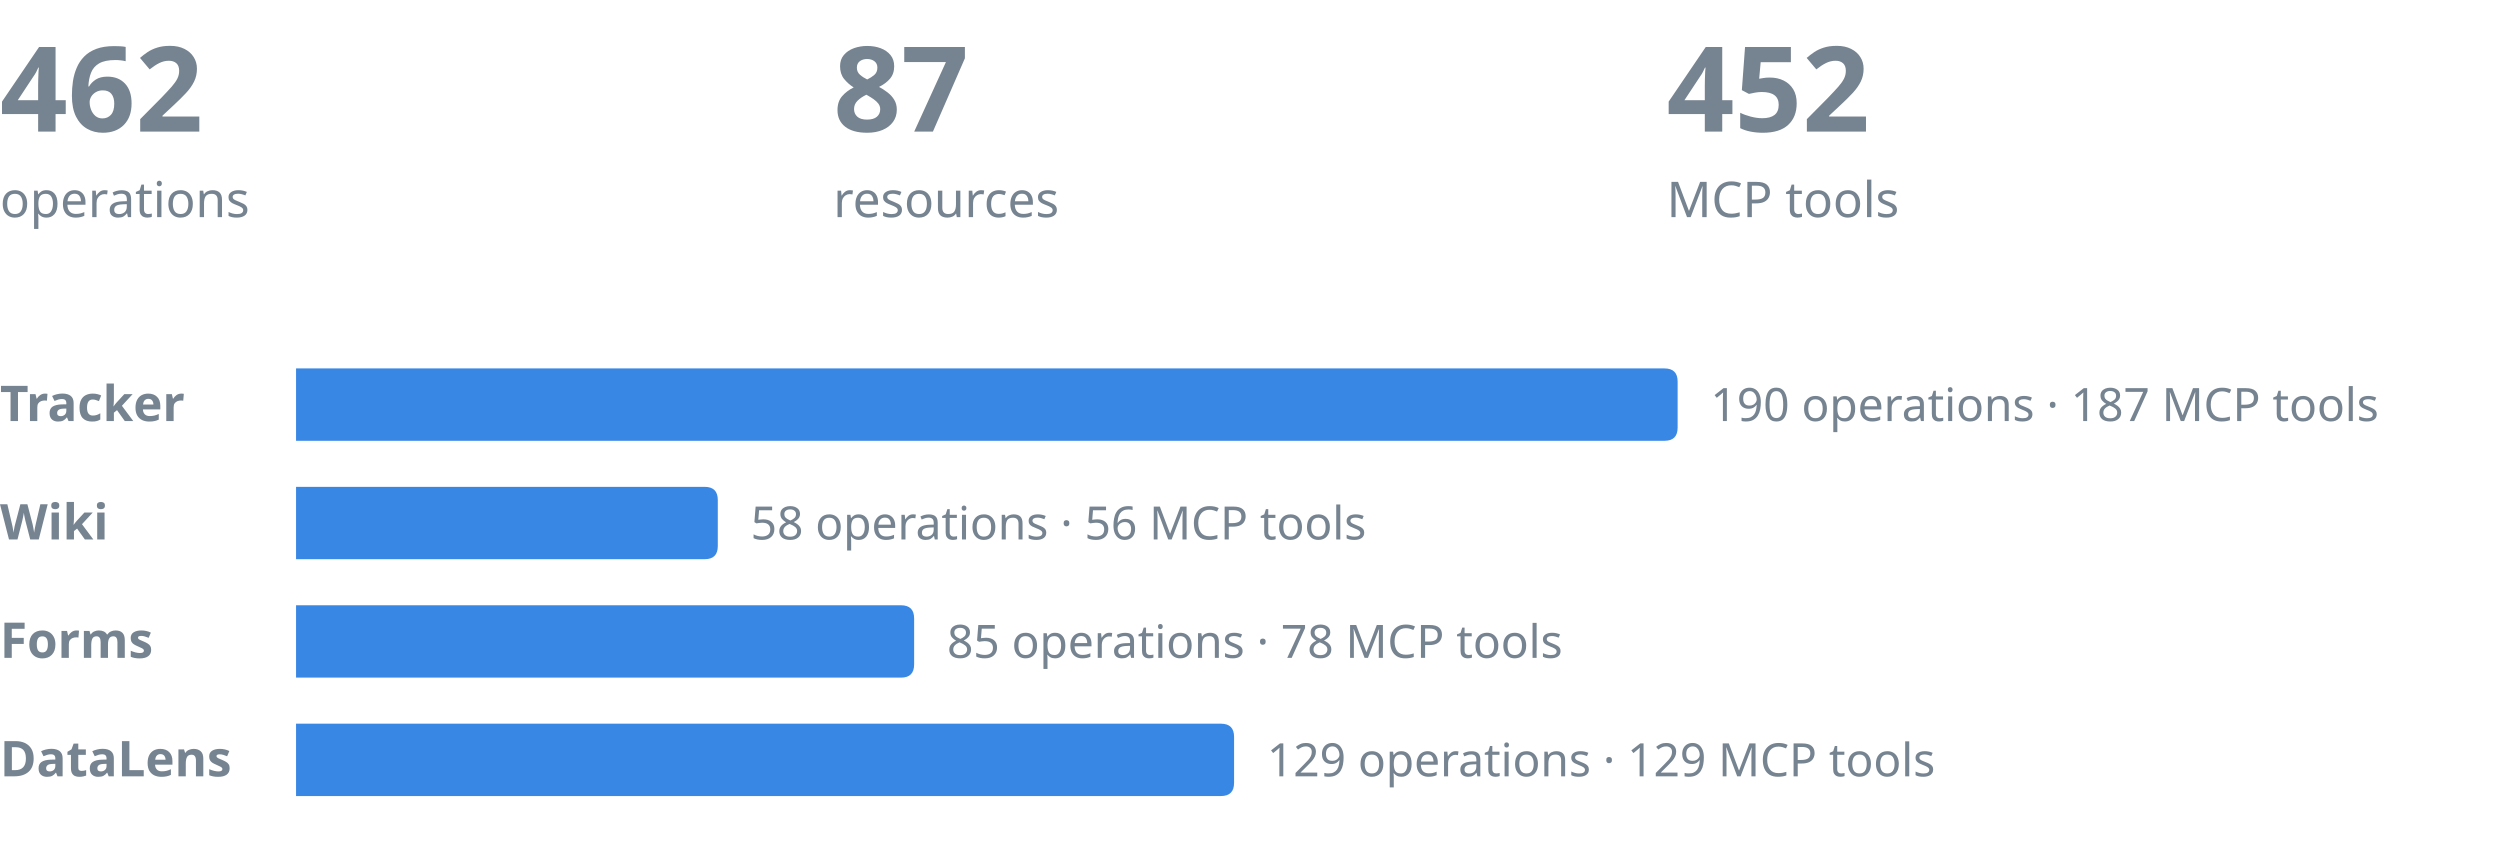
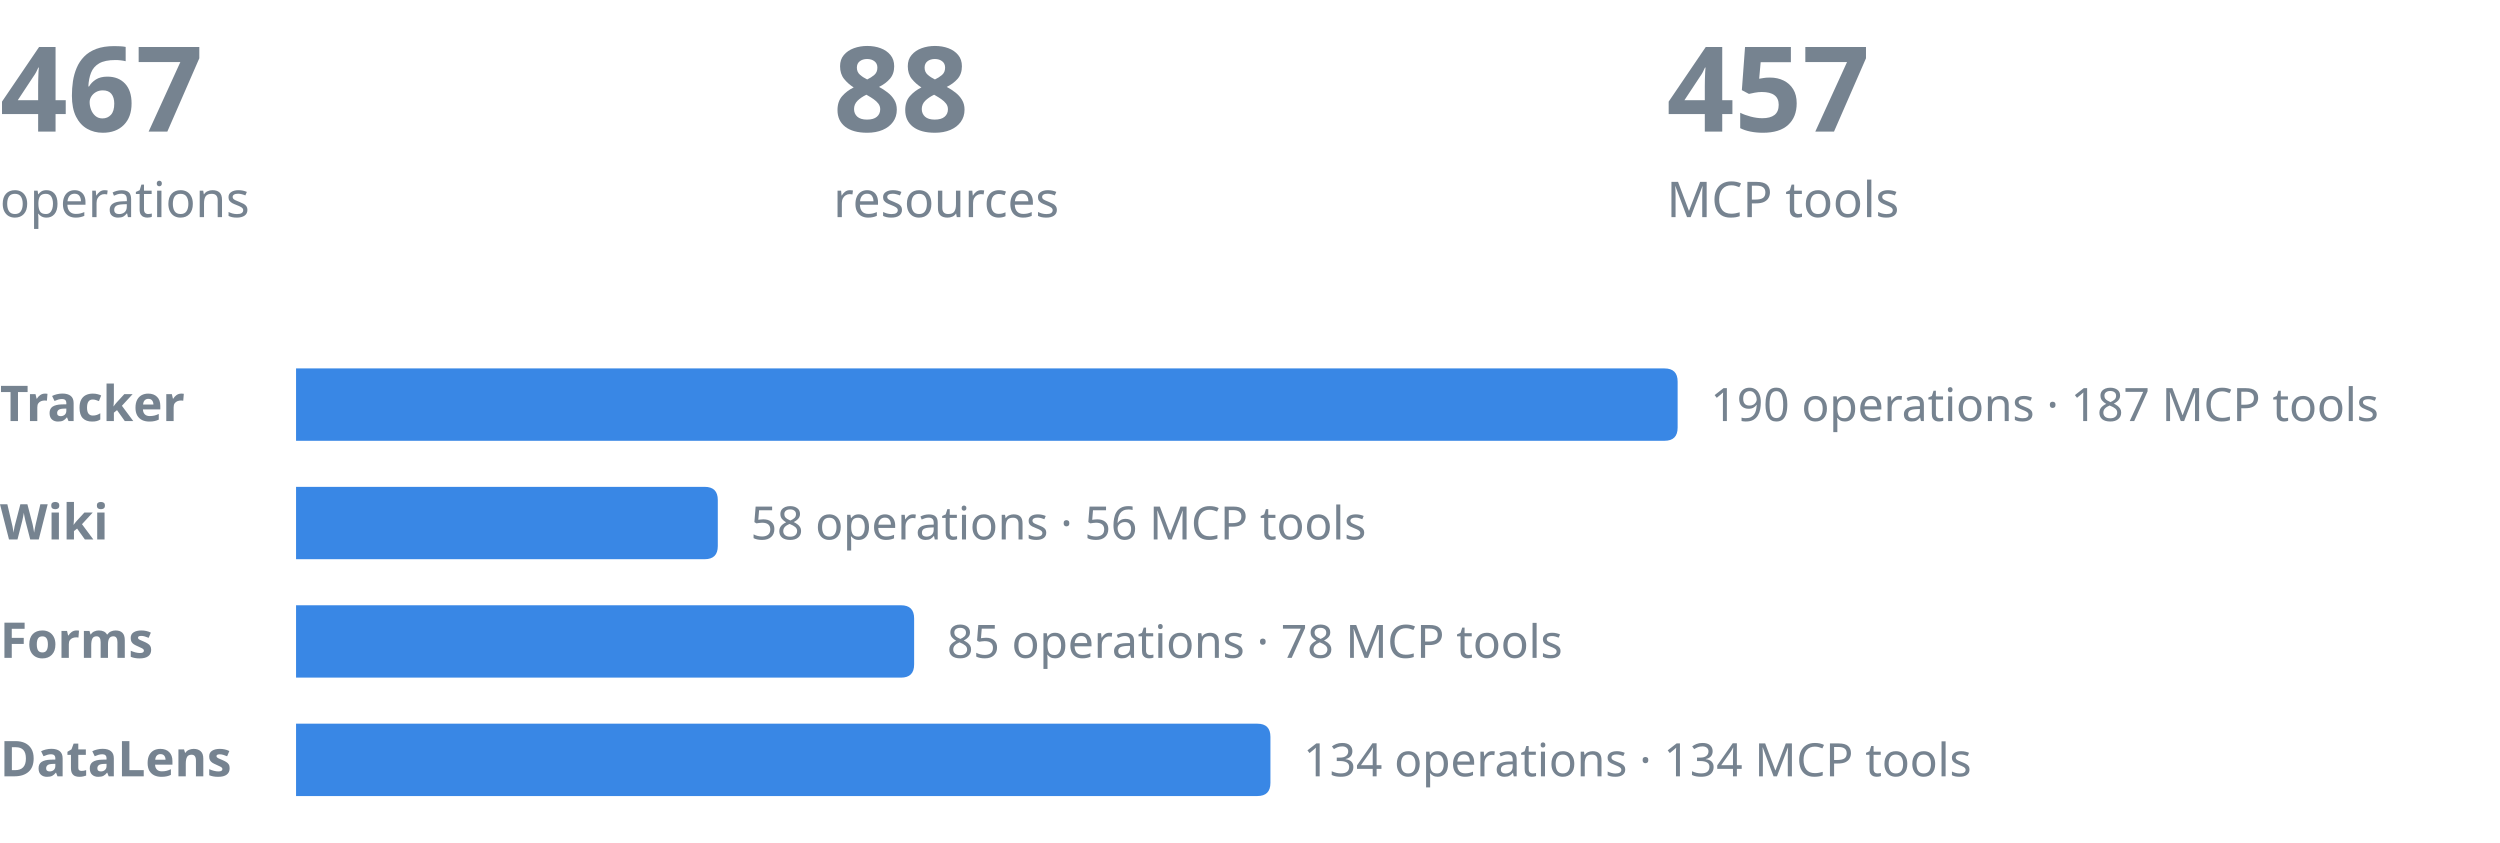
<svg xmlns="http://www.w3.org/2000/svg" width="760" height="256" viewBox="0 0 760 256" font-family="-apple-system, BlinkMacSystemFont, 'Segoe UI', 'Noto Sans', Helvetica, Arial, sans-serif" role="img" aria-labelledby="title">
  <style>.value{fill:#768390}.label{fill:#768390}.bar{fill:#3987e5}</style>
-   <text class="value" x="0" y="40" font-size="36" font-weight="600">462</text>
+   <text class="value" x="0" y="40" font-size="36" font-weight="600">467</text>
  <text class="label" x="0" y="66" font-size="15">operations</text>
-   <text class="value" x="253.333" y="40" font-size="36" font-weight="600">87</text>
+   <text class="value" x="253.333" y="40" font-size="36" font-weight="600">88</text>
  <text class="label" x="253.333" y="66" font-size="15">resources</text>
-   <text class="value" x="506.667" y="40" font-size="36" font-weight="600">452</text>
+   <text class="value" x="506.667" y="40" font-size="36" font-weight="600">457</text>
  <text class="label" x="506.667" y="66" font-size="15">MCP tools</text>
  <text class="value" x="0" y="128" font-size="15" font-weight="600">Tracker</text>
  <path class="bar" d="M90,112H506Q510,112 510,116V130Q510,134 506,134H90Z" />
  <text class="label" x="520" y="128" font-size="14">190 operations · 187 MCP tools</text>
  <text class="value" x="0" y="164" font-size="15" font-weight="600">Wiki</text>
  <path class="bar" d="M90,148H214.211Q218.211,148 218.211,152V166Q218.211,170 214.211,170H90Z" />
  <text class="label" x="228.211" y="164" font-size="14">58 operations · 56 MCP tools</text>
  <text class="value" x="0" y="200" font-size="15" font-weight="600">Forms</text>
  <path class="bar" d="M90,184H273.895Q277.895,184 277.895,188V202Q277.895,206 273.895,206H90Z" />
  <text class="label" x="287.895" y="200" font-size="14">85 operations · 78 MCP tools</text>
  <text class="value" x="0" y="236" font-size="15" font-weight="600">DataLens</text>
-   <path class="bar" d="M90,220H371.158Q375.158,220 375.158,224V238Q375.158,242 371.158,242H90Z" />
-   <text class="label" x="385.158" y="236" font-size="14">129 operations · 129 MCP tools</text>
+   <path class="bar" d="M90,220H382.211Q386.211,220 386.211,224V238Q386.211,242 382.211,242H90Z" />
+   <text class="label" x="396.211" y="236" font-size="14">134 operations · 134 MCP tools</text>
</svg>
